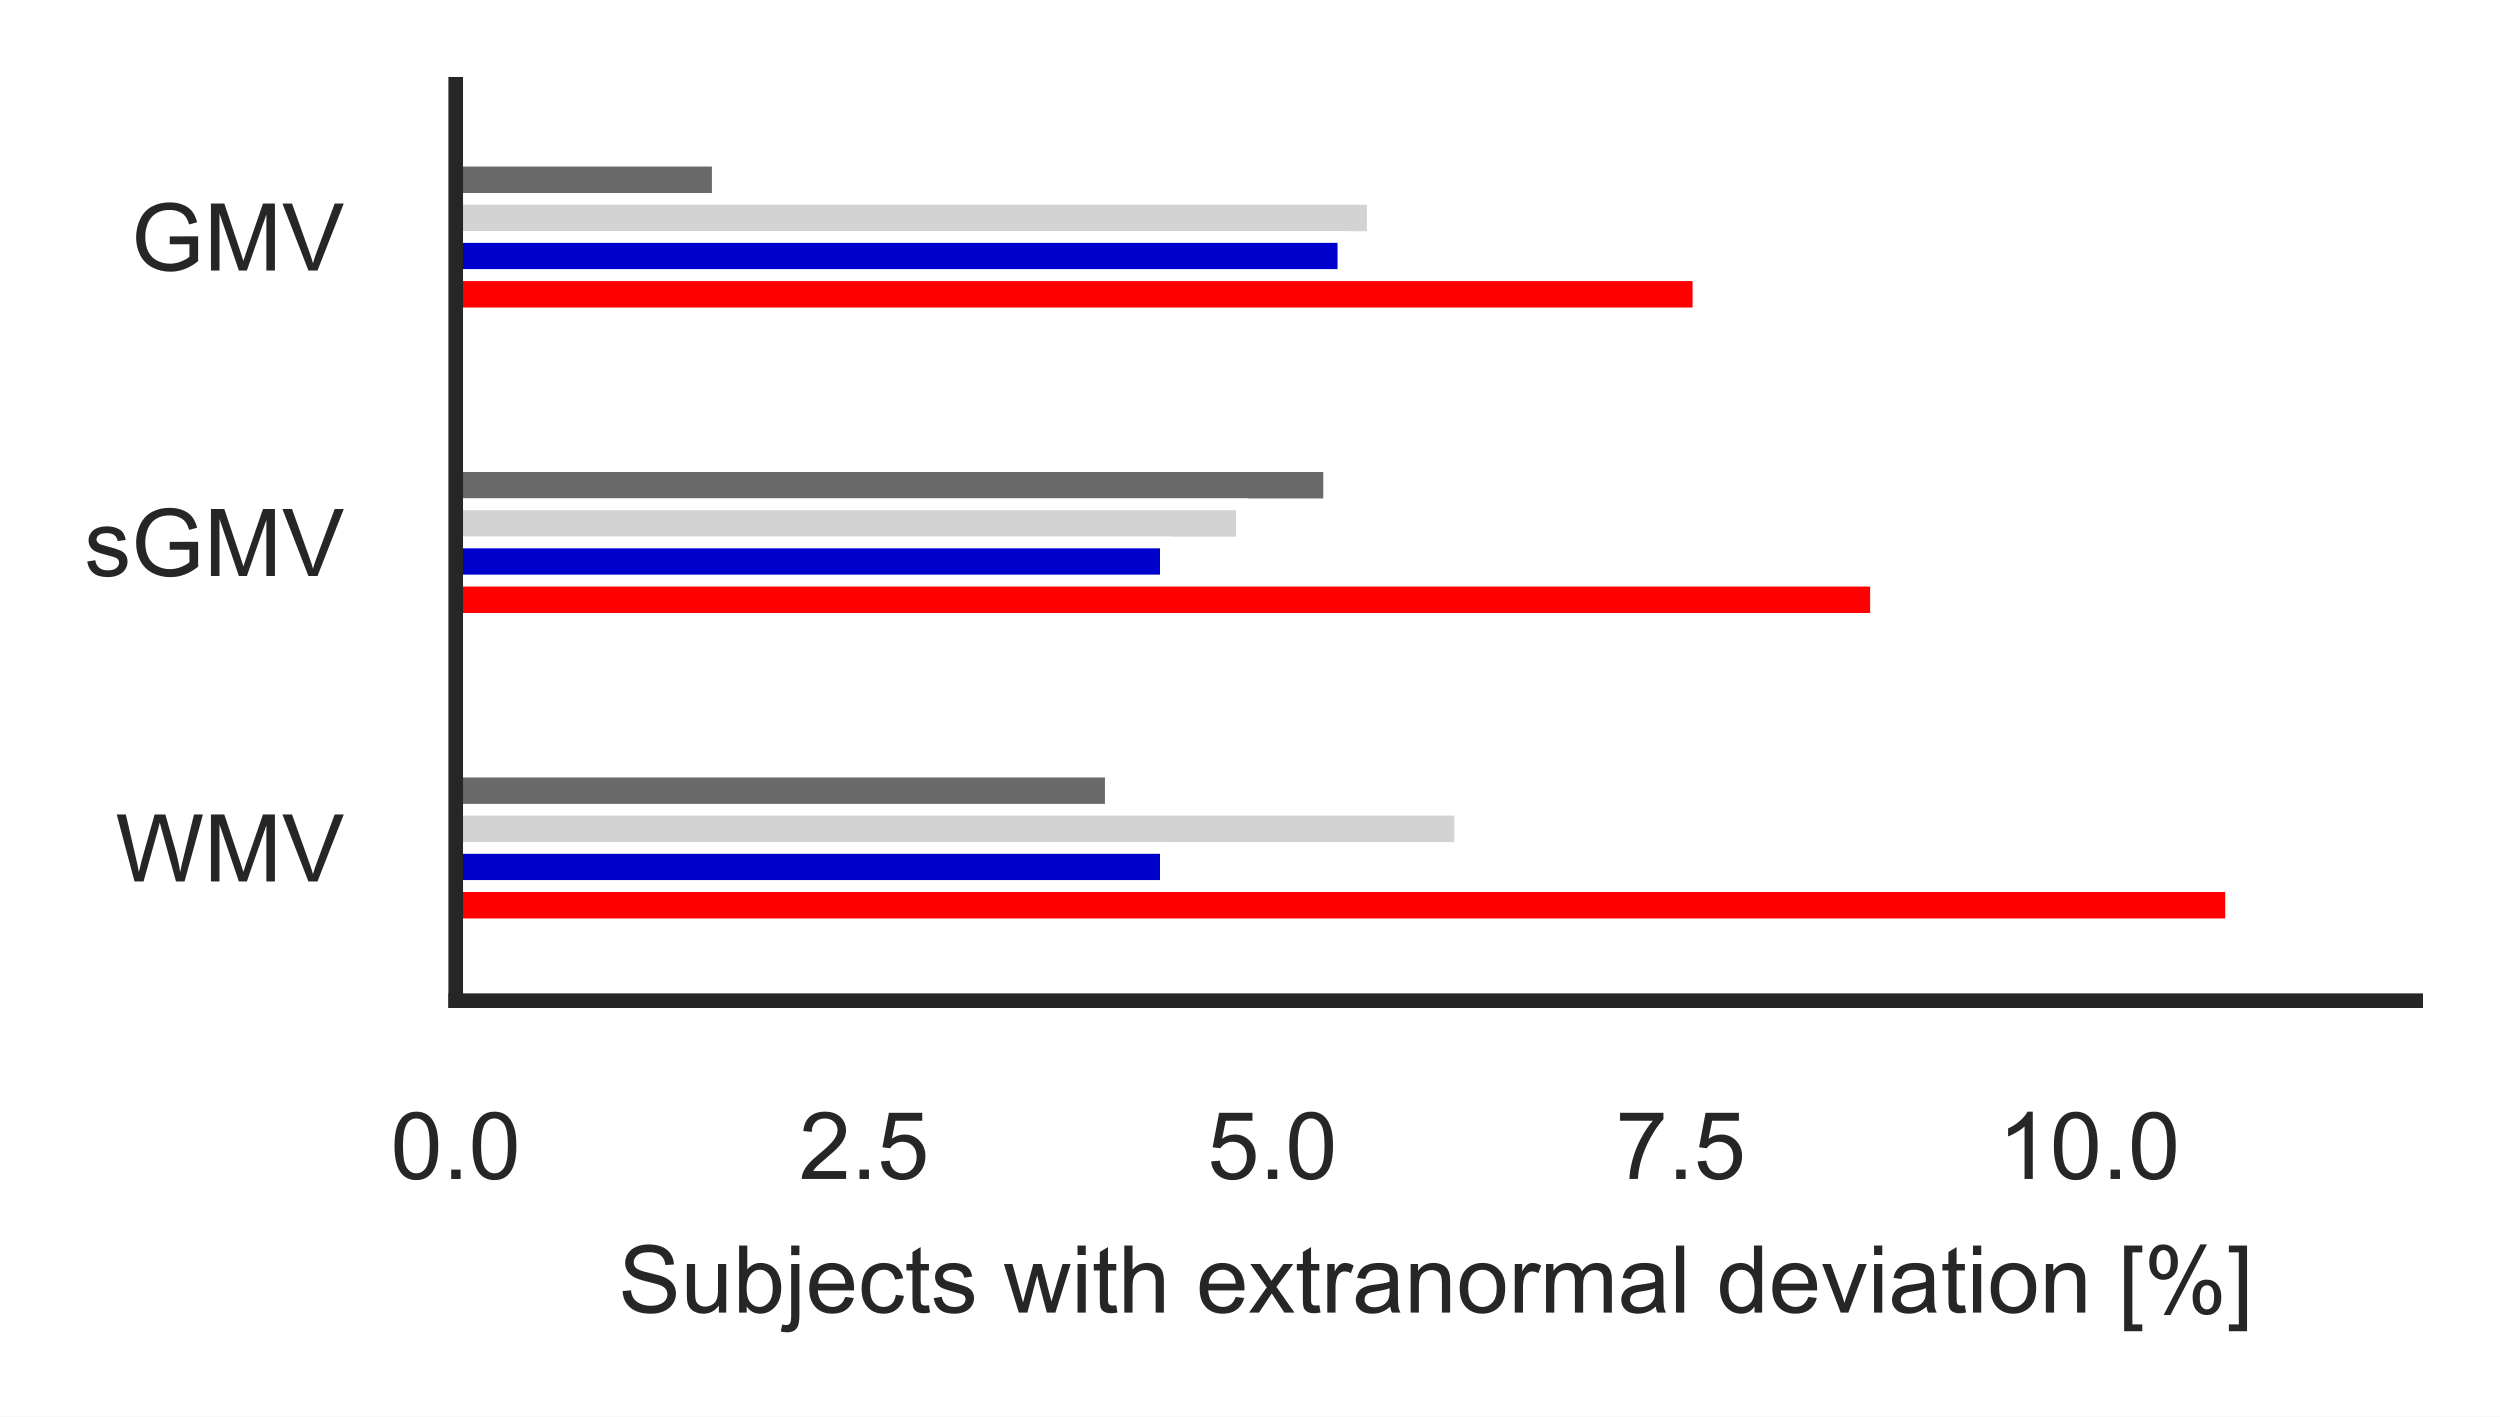
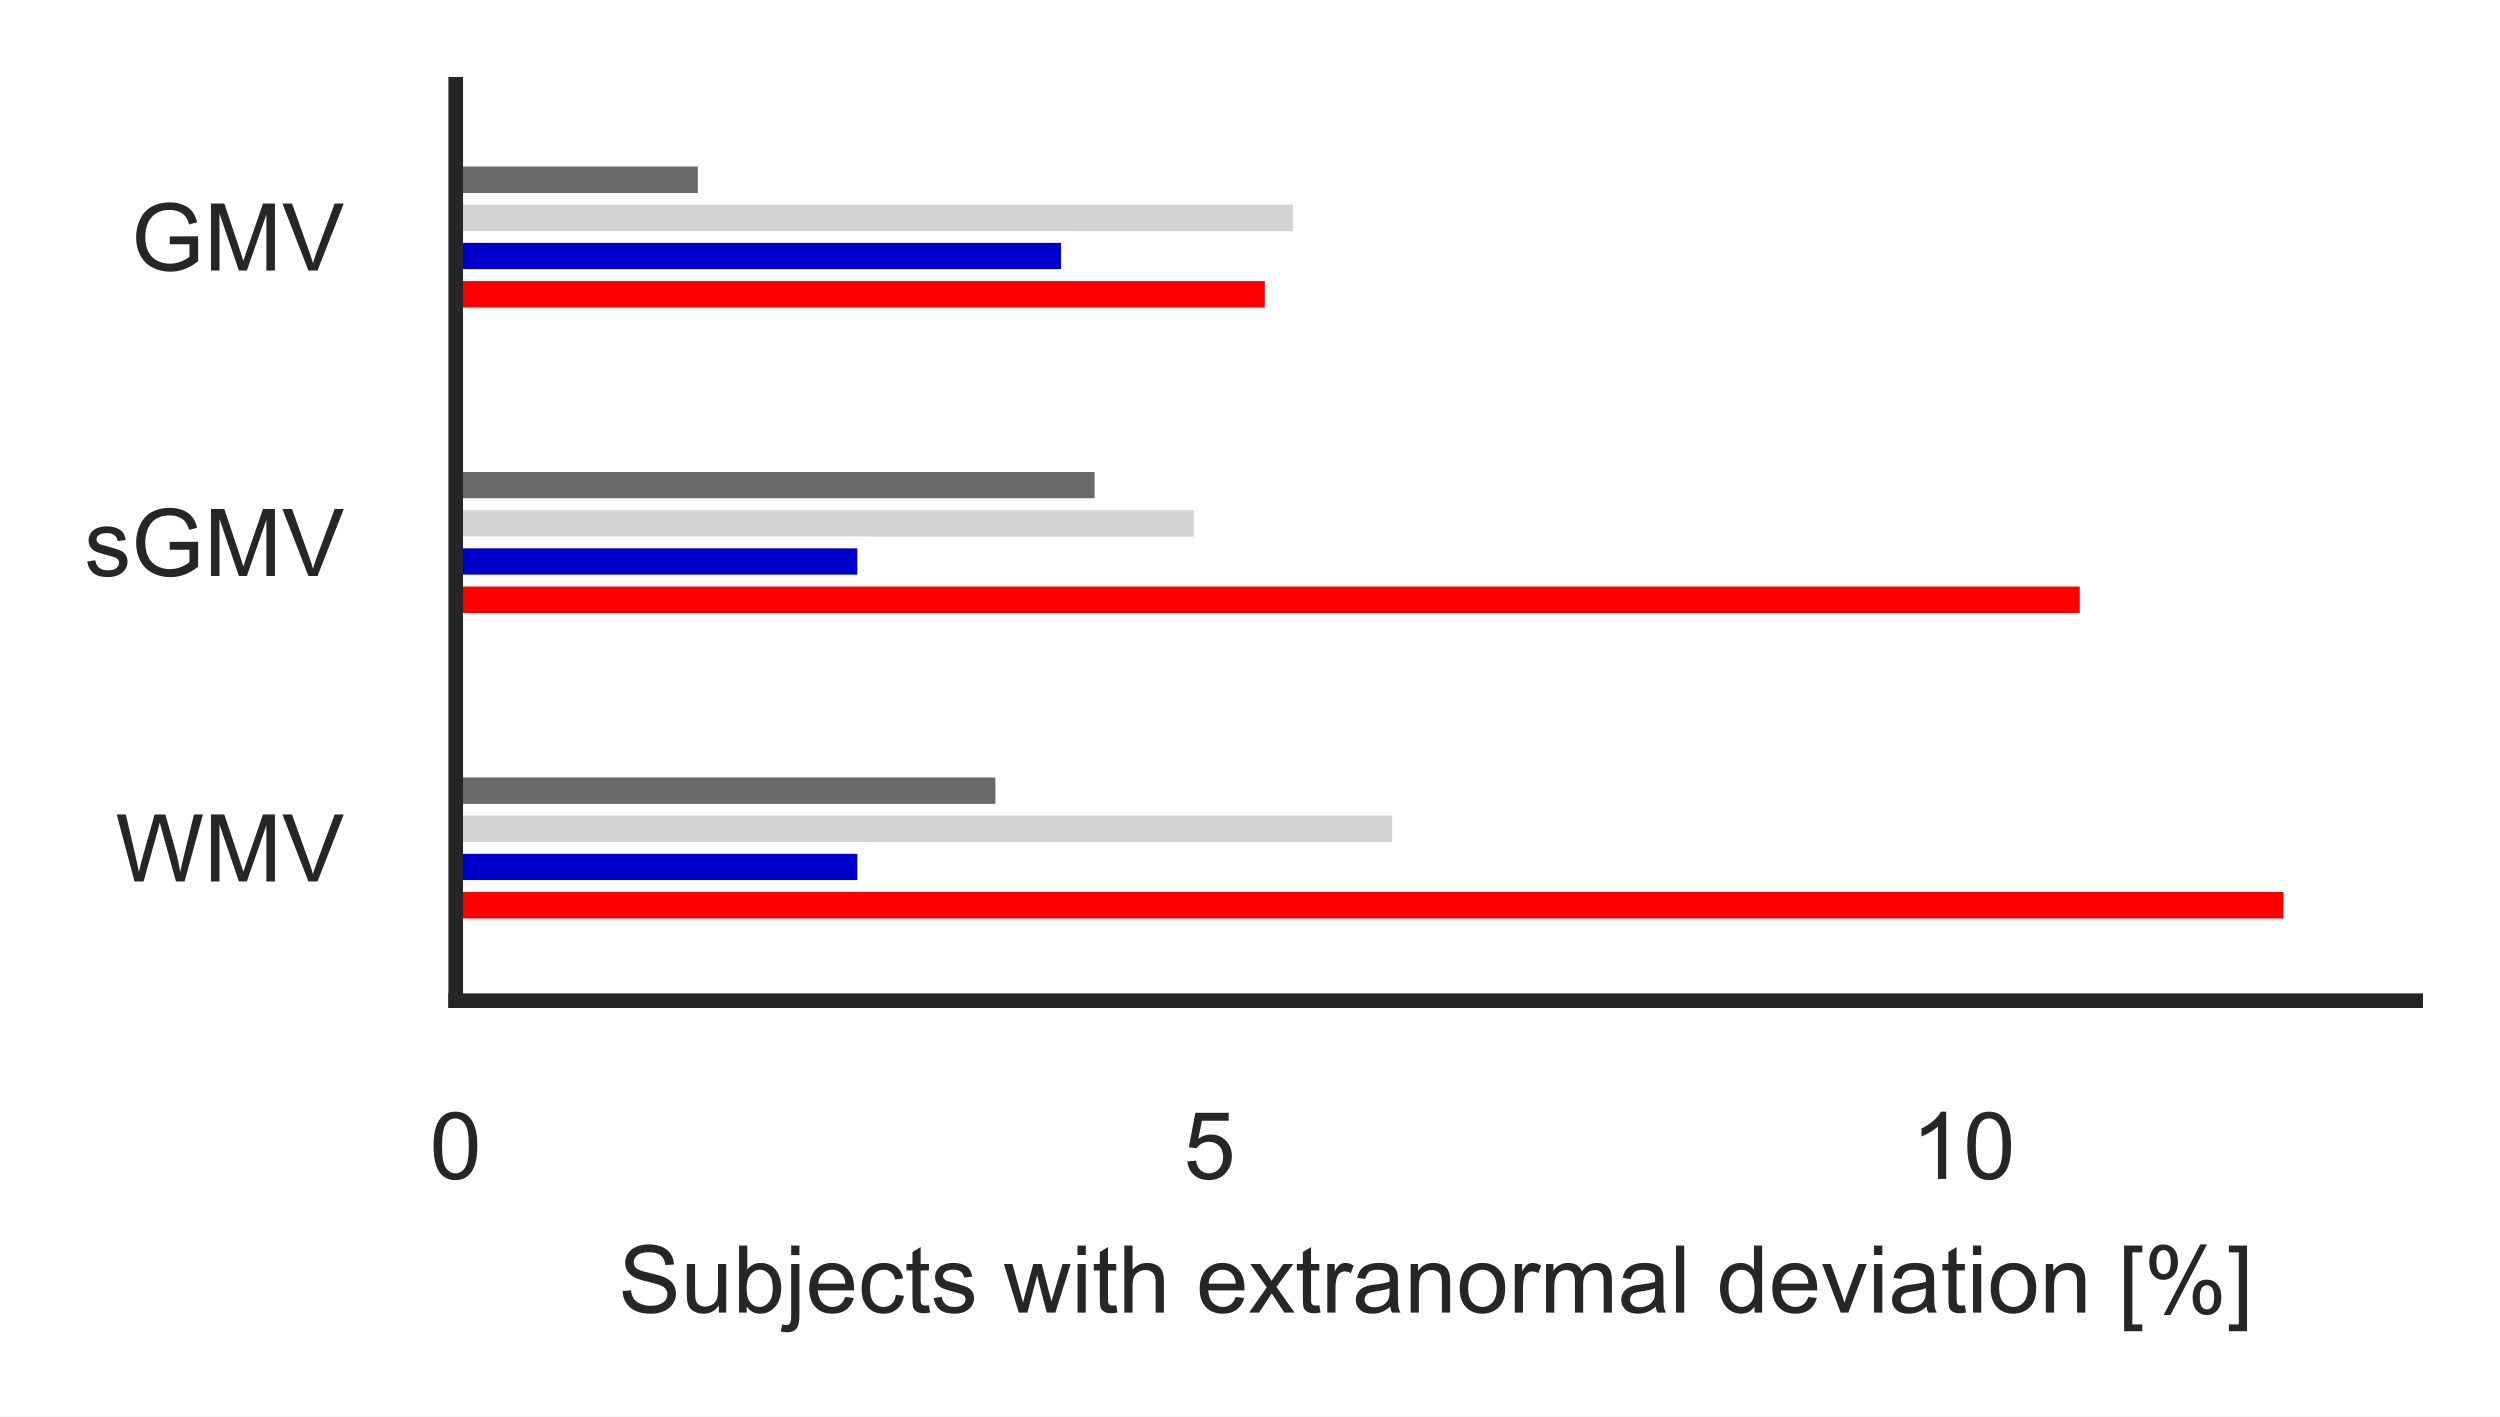
<svg xmlns="http://www.w3.org/2000/svg" xmlns:xlink="http://www.w3.org/1999/xlink" width="213.523pt" height="120.992pt" viewBox="0 0 213.523 120.992" version="1.1">
  <defs>
    <style type="text/css">*{stroke-linejoin: round; stroke-linecap: butt}</style>
  </defs>
  <g id="figure_1">
    <g id="patch_1">
      <path d="M 0 120.992  L 213.523 120.992  L 213.523 0  L 0 0  z " style="fill: #ffffff" />
    </g>
    <g id="axes_1">
      <g id="patch_2">
        <path d="M 38.922 85.468  L 206.322 85.468  L 206.322 7.2  L 38.922 7.2  z " style="fill: #ffffff" />
      </g>
      <g id="matplotlib.axis_1">
        <g id="xtick_1">
          <g id="text_1">
-             <g style="fill: #262626" transform="translate(33.3625 100.6945) scale(0.08 -0.08)">
+             <g style="fill: #262626" transform="translate(36.69812 100.6945) scale(0.08 -0.08)">
              <defs>
                <path id="ArialMT-30" d="M 266 2259  Q 266 3072 433 3567  Q 600 4063 929 4331  Q 1259 4600 1759 4600  Q 2128 4600 2406 4451  Q 2684 4303 2865 4023  Q 3047 3744 3150 3342  Q 3253 2941 3253 2259  Q 3253 1453 3087 958  Q 2922 463 2592 192  Q 2263 -78 1759 -78  Q 1097 -78 719 397  Q 266 969 266 2259  z M 844 2259  Q 844 1131 1108 757  Q 1372 384 1759 384  Q 2147 384 2411 759  Q 2675 1134 2675 2259  Q 2675 3391 2411 3762  Q 2147 4134 1753 4134  Q 1366 4134 1134 3806  Q 844 3388 844 2259  z " transform="scale(0.015625)" />
-                 <path id="ArialMT-2e" d="M 581 0  L 581 641  L 1222 641  L 1222 0  L 581 0  z " transform="scale(0.015625)" />
              </defs>
              <use xlink:href="#ArialMT-30" />
-               <use xlink:href="#ArialMT-2e" x="55.615" />
-               <use xlink:href="#ArialMT-30" x="83.398" />
            </g>
          </g>
        </g>
        <g id="xtick_2">
          <g id="text_2">
-             <g style="fill: #262626" transform="translate(68.2375 100.6945) scale(0.08 -0.08)">
-               <defs>
-                 <path id="ArialMT-32" d="M 3222 541  L 3222 0  L 194 0  Q 188 203 259 391  Q 375 700 629 1000  Q 884 1300 1366 1694  Q 2113 2306 2375 2664  Q 2638 3022 2638 3341  Q 2638 3675 2398 3904  Q 2159 4134 1775 4134  Q 1369 4134 1125 3890  Q 881 3647 878 3216  L 300 3275  Q 359 3922 746 4261  Q 1134 4600 1788 4600  Q 2447 4600 2831 4234  Q 3216 3869 3216 3328  Q 3216 3053 3103 2787  Q 2991 2522 2730 2228  Q 2469 1934 1863 1422  Q 1356 997 1212 845  Q 1069 694 975 541  L 3222 541  z " transform="scale(0.015625)" />
+             <g style="fill: #262626" transform="translate(101.0827 100.6945) scale(0.08 -0.08)">
+               <defs>
                <path id="ArialMT-35" d="M 266 1200  L 856 1250  Q 922 819 1161 601  Q 1400 384 1738 384  Q 2144 384 2425 690  Q 2706 997 2706 1503  Q 2706 1984 2436 2262  Q 2166 2541 1728 2541  Q 1456 2541 1237 2417  Q 1019 2294 894 2097  L 366 2166  L 809 4519  L 3088 4519  L 3088 3981  L 1259 3981  L 1013 2750  Q 1425 3038 1878 3038  Q 2478 3038 2890 2622  Q 3303 2206 3303 1553  Q 3303 931 2941 478  Q 2500 -78 1738 -78  Q 1113 -78 717 272  Q 322 622 266 1200  z " transform="scale(0.015625)" />
              </defs>
-               <use xlink:href="#ArialMT-32" />
-               <use xlink:href="#ArialMT-2e" x="55.615" />
-               <use xlink:href="#ArialMT-35" x="83.398" />
+               <use xlink:href="#ArialMT-35" />
            </g>
          </g>
        </g>
        <g id="xtick_3">
          <g id="text_3">
-             <g style="fill: #262626" transform="translate(103.1125 100.6945) scale(0.08 -0.08)">
-               <use xlink:href="#ArialMT-35" />
-               <use xlink:href="#ArialMT-2e" x="55.615" />
-               <use xlink:href="#ArialMT-30" x="83.398" />
-             </g>
-           </g>
-         </g>
-         <g id="xtick_4">
-           <g id="text_4">
-             <g style="fill: #262626" transform="translate(137.9875 100.6945) scale(0.08 -0.08)">
-               <defs>
-                 <path id="ArialMT-37" d="M 303 3981  L 303 4522  L 3269 4522  L 3269 4084  Q 2831 3619 2401 2847  Q 1972 2075 1738 1259  Q 1569 684 1522 0  L 944 0  Q 953 541 1156 1306  Q 1359 2072 1739 2783  Q 2119 3494 2547 3981  L 303 3981  z " transform="scale(0.015625)" />
-               </defs>
-               <use xlink:href="#ArialMT-37" />
-               <use xlink:href="#ArialMT-2e" x="55.615" />
-               <use xlink:href="#ArialMT-35" x="83.398" />
-             </g>
-           </g>
-         </g>
-         <g id="xtick_5">
-           <g id="text_5">
-             <g style="fill: #262626" transform="translate(170.6381 100.6945) scale(0.08 -0.08)">
+             <g style="fill: #262626" transform="translate(163.243 100.6945) scale(0.08 -0.08)">
              <defs>
                <path id="ArialMT-31" d="M 2384 0  L 1822 0  L 1822 3584  Q 1619 3391 1289 3197  Q 959 3003 697 2906  L 697 3450  Q 1169 3672 1522 3987  Q 1875 4303 2022 4600  L 2384 4600  L 2384 0  z " transform="scale(0.015625)" />
              </defs>
              <use xlink:href="#ArialMT-31" />
              <use xlink:href="#ArialMT-30" x="55.615" />
-               <use xlink:href="#ArialMT-2e" x="111.23" />
-               <use xlink:href="#ArialMT-30" x="139.014" />
-             </g>
-           </g>
-         </g>
-         <g id="text_6">
+             </g>
+           </g>
+         </g>
+         <g id="text_4">
          <g style="fill: #262626" transform="translate(52.81562 112.1082) scale(0.08 -0.08)">
            <defs>
              <path id="ArialMT-53" d="M 288 1472  L 859 1522  Q 900 1178 1048 958  Q 1197 738 1509 602  Q 1822 466 2213 466  Q 2559 466 2825 569  Q 3091 672 3220 851  Q 3350 1031 3350 1244  Q 3350 1459 3225 1620  Q 3100 1781 2813 1891  Q 2628 1963 1997 2114  Q 1366 2266 1113 2400  Q 784 2572 623 2826  Q 463 3081 463 3397  Q 463 3744 659 4045  Q 856 4347 1234 4503  Q 1613 4659 2075 4659  Q 2584 4659 2973 4495  Q 3363 4331 3572 4012  Q 3781 3694 3797 3291  L 3216 3247  Q 3169 3681 2898 3903  Q 2628 4125 2100 4125  Q 1550 4125 1298 3923  Q 1047 3722 1047 3438  Q 1047 3191 1225 3031  Q 1400 2872 2139 2705  Q 2878 2538 3153 2413  Q 3553 2228 3743 1945  Q 3934 1663 3934 1294  Q 3934 928 3725 604  Q 3516 281 3123 101  Q 2731 -78 2241 -78  Q 1619 -78 1198 103  Q 778 284 539 648  Q 300 1013 288 1472  z " transform="scale(0.015625)" />
              <path id="ArialMT-75" d="M 2597 0  L 2597 488  Q 2209 -75 1544 -75  Q 1250 -75 995 37  Q 741 150 617 320  Q 494 491 444 738  Q 409 903 409 1263  L 409 3319  L 972 3319  L 972 1478  Q 972 1038 1006 884  Q 1059 663 1231 536  Q 1403 409 1656 409  Q 1909 409 2131 539  Q 2353 669 2445 892  Q 2538 1116 2538 1541  L 2538 3319  L 3100 3319  L 3100 0  L 2597 0  z " transform="scale(0.015625)" />
              <path id="ArialMT-62" d="M 941 0  L 419 0  L 419 4581  L 981 4581  L 981 2947  Q 1338 3394 1891 3394  Q 2197 3394 2470 3270  Q 2744 3147 2920 2923  Q 3097 2700 3197 2384  Q 3297 2069 3297 1709  Q 3297 856 2875 390  Q 2453 -75 1863 -75  Q 1275 -75 941 416  L 941 0  z M 934 1684  Q 934 1088 1097 822  Q 1363 388 1816 388  Q 2184 388 2453 708  Q 2722 1028 2722 1663  Q 2722 2313 2464 2622  Q 2206 2931 1841 2931  Q 1472 2931 1203 2611  Q 934 2291 934 1684  z " transform="scale(0.015625)" />
              <path id="ArialMT-6a" d="M 419 3928  L 419 4581  L 981 4581  L 981 3928  L 419 3928  z M -294 -1288  L -188 -809  Q -19 -853 78 -853  Q 250 -853 334 -739  Q 419 -625 419 -169  L 419 3319  L 981 3319  L 981 -181  Q 981 -794 822 -1034  Q 619 -1347 147 -1347  Q -81 -1347 -294 -1288  z " transform="scale(0.015625)" />
              <path id="ArialMT-65" d="M 2694 1069  L 3275 997  Q 3138 488 2766 206  Q 2394 -75 1816 -75  Q 1088 -75 661 373  Q 234 822 234 1631  Q 234 2469 665 2931  Q 1097 3394 1784 3394  Q 2450 3394 2872 2941  Q 3294 2488 3294 1666  Q 3294 1616 3291 1516  L 816 1516  Q 847 969 1125 678  Q 1403 388 1819 388  Q 2128 388 2347 550  Q 2566 713 2694 1069  z M 847 1978  L 2700 1978  Q 2663 2397 2488 2606  Q 2219 2931 1791 2931  Q 1403 2931 1139 2672  Q 875 2413 847 1978  z " transform="scale(0.015625)" />
              <path id="ArialMT-63" d="M 2588 1216  L 3141 1144  Q 3050 572 2676 248  Q 2303 -75 1759 -75  Q 1078 -75 664 370  Q 250 816 250 1647  Q 250 2184 428 2587  Q 606 2991 970 3192  Q 1334 3394 1763 3394  Q 2303 3394 2647 3120  Q 2991 2847 3088 2344  L 2541 2259  Q 2463 2594 2264 2762  Q 2066 2931 1784 2931  Q 1359 2931 1093 2626  Q 828 2322 828 1663  Q 828 994 1084 691  Q 1341 388 1753 388  Q 2084 388 2306 591  Q 2528 794 2588 1216  z " transform="scale(0.015625)" />
              <path id="ArialMT-74" d="M 1650 503  L 1731 6  Q 1494 -44 1306 -44  Q 1000 -44 831 53  Q 663 150 594 308  Q 525 466 525 972  L 525 2881  L 113 2881  L 113 3319  L 525 3319  L 525 4141  L 1084 4478  L 1084 3319  L 1650 3319  L 1650 2881  L 1084 2881  L 1084 941  Q 1084 700 1114 631  Q 1144 563 1211 522  Q 1278 481 1403 481  Q 1497 481 1650 503  z " transform="scale(0.015625)" />
              <path id="ArialMT-73" d="M 197 991  L 753 1078  Q 800 744 1014 566  Q 1228 388 1613 388  Q 2000 388 2187 545  Q 2375 703 2375 916  Q 2375 1106 2209 1216  Q 2094 1291 1634 1406  Q 1016 1563 777 1677  Q 538 1791 414 1992  Q 291 2194 291 2438  Q 291 2659 392 2848  Q 494 3038 669 3163  Q 800 3259 1026 3326  Q 1253 3394 1513 3394  Q 1903 3394 2198 3281  Q 2494 3169 2634 2976  Q 2775 2784 2828 2463  L 2278 2388  Q 2241 2644 2061 2787  Q 1881 2931 1553 2931  Q 1166 2931 1000 2803  Q 834 2675 834 2503  Q 834 2394 903 2306  Q 972 2216 1119 2156  Q 1203 2125 1616 2013  Q 2213 1853 2448 1751  Q 2684 1650 2818 1456  Q 2953 1263 2953 975  Q 2953 694 2789 445  Q 2625 197 2315 61  Q 2006 -75 1616 -75  Q 969 -75 630 194  Q 291 463 197 991  z " transform="scale(0.015625)" />
              <path id="ArialMT-20" transform="scale(0.015625)" />
              <path id="ArialMT-77" d="M 1034 0  L 19 3319  L 600 3319  L 1128 1403  L 1325 691  Q 1338 744 1497 1375  L 2025 3319  L 2603 3319  L 3100 1394  L 3266 759  L 3456 1400  L 4025 3319  L 4572 3319  L 3534 0  L 2950 0  L 2422 1988  L 2294 2553  L 1622 0  L 1034 0  z " transform="scale(0.015625)" />
              <path id="ArialMT-69" d="M 425 3934  L 425 4581  L 988 4581  L 988 3934  L 425 3934  z M 425 0  L 425 3319  L 988 3319  L 988 0  L 425 0  z " transform="scale(0.015625)" />
              <path id="ArialMT-68" d="M 422 0  L 422 4581  L 984 4581  L 984 2938  Q 1378 3394 1978 3394  Q 2347 3394 2619 3248  Q 2891 3103 3008 2847  Q 3125 2591 3125 2103  L 3125 0  L 2563 0  L 2563 2103  Q 2563 2525 2380 2717  Q 2197 2909 1863 2909  Q 1613 2909 1392 2779  Q 1172 2650 1078 2428  Q 984 2206 984 1816  L 984 0  L 422 0  z " transform="scale(0.015625)" />
              <path id="ArialMT-78" d="M 47 0  L 1259 1725  L 138 3319  L 841 3319  L 1350 2541  Q 1494 2319 1581 2169  Q 1719 2375 1834 2534  L 2394 3319  L 3066 3319  L 1919 1756  L 3153 0  L 2463 0  L 1781 1031  L 1600 1309  L 728 0  L 47 0  z " transform="scale(0.015625)" />
              <path id="ArialMT-72" d="M 416 0  L 416 3319  L 922 3319  L 922 2816  Q 1116 3169 1280 3281  Q 1444 3394 1641 3394  Q 1925 3394 2219 3213  L 2025 2691  Q 1819 2813 1613 2813  Q 1428 2813 1281 2702  Q 1134 2591 1072 2394  Q 978 2094 978 1738  L 978 0  L 416 0  z " transform="scale(0.015625)" />
              <path id="ArialMT-61" d="M 2588 409  Q 2275 144 1986 34  Q 1697 -75 1366 -75  Q 819 -75 525 192  Q 231 459 231 875  Q 231 1119 342 1320  Q 453 1522 633 1644  Q 813 1766 1038 1828  Q 1203 1872 1538 1913  Q 2219 1994 2541 2106  Q 2544 2222 2544 2253  Q 2544 2597 2384 2738  Q 2169 2928 1744 2928  Q 1347 2928 1158 2789  Q 969 2650 878 2297  L 328 2372  Q 403 2725 575 2942  Q 747 3159 1072 3276  Q 1397 3394 1825 3394  Q 2250 3394 2515 3294  Q 2781 3194 2906 3042  Q 3031 2891 3081 2659  Q 3109 2516 3109 2141  L 3109 1391  Q 3109 606 3145 398  Q 3181 191 3288 0  L 2700 0  Q 2613 175 2588 409  z M 2541 1666  Q 2234 1541 1622 1453  Q 1275 1403 1131 1340  Q 988 1278 909 1158  Q 831 1038 831 891  Q 831 666 1001 516  Q 1172 366 1500 366  Q 1825 366 2078 508  Q 2331 650 2450 897  Q 2541 1088 2541 1459  L 2541 1666  z " transform="scale(0.015625)" />
              <path id="ArialMT-6e" d="M 422 0  L 422 3319  L 928 3319  L 928 2847  Q 1294 3394 1984 3394  Q 2284 3394 2536 3286  Q 2788 3178 2913 3003  Q 3038 2828 3088 2588  Q 3119 2431 3119 2041  L 3119 0  L 2556 0  L 2556 2019  Q 2556 2363 2490 2533  Q 2425 2703 2258 2804  Q 2091 2906 1866 2906  Q 1506 2906 1245 2678  Q 984 2450 984 1813  L 984 0  L 422 0  z " transform="scale(0.015625)" />
              <path id="ArialMT-6f" d="M 213 1659  Q 213 2581 725 3025  Q 1153 3394 1769 3394  Q 2453 3394 2887 2945  Q 3322 2497 3322 1706  Q 3322 1066 3130 698  Q 2938 331 2570 128  Q 2203 -75 1769 -75  Q 1072 -75 642 372  Q 213 819 213 1659  z M 791 1659  Q 791 1022 1069 705  Q 1347 388 1769 388  Q 2188 388 2466 706  Q 2744 1025 2744 1678  Q 2744 2294 2464 2611  Q 2184 2928 1769 2928  Q 1347 2928 1069 2612  Q 791 2297 791 1659  z " transform="scale(0.015625)" />
              <path id="ArialMT-6d" d="M 422 0  L 422 3319  L 925 3319  L 925 2853  Q 1081 3097 1340 3245  Q 1600 3394 1931 3394  Q 2300 3394 2536 3241  Q 2772 3088 2869 2813  Q 3263 3394 3894 3394  Q 4388 3394 4653 3120  Q 4919 2847 4919 2278  L 4919 0  L 4359 0  L 4359 2091  Q 4359 2428 4304 2576  Q 4250 2725 4106 2815  Q 3963 2906 3769 2906  Q 3419 2906 3187 2673  Q 2956 2441 2956 1928  L 2956 0  L 2394 0  L 2394 2156  Q 2394 2531 2256 2718  Q 2119 2906 1806 2906  Q 1569 2906 1367 2781  Q 1166 2656 1075 2415  Q 984 2175 984 1722  L 984 0  L 422 0  z " transform="scale(0.015625)" />
              <path id="ArialMT-6c" d="M 409 0  L 409 4581  L 972 4581  L 972 0  L 409 0  z " transform="scale(0.015625)" />
              <path id="ArialMT-64" d="M 2575 0  L 2575 419  Q 2259 -75 1647 -75  Q 1250 -75 917 144  Q 584 363 401 755  Q 219 1147 219 1656  Q 219 2153 384 2558  Q 550 2963 881 3178  Q 1213 3394 1622 3394  Q 1922 3394 2156 3267  Q 2391 3141 2538 2938  L 2538 4581  L 3097 4581  L 3097 0  L 2575 0  z M 797 1656  Q 797 1019 1065 703  Q 1334 388 1700 388  Q 2069 388 2326 689  Q 2584 991 2584 1609  Q 2584 2291 2321 2609  Q 2059 2928 1675 2928  Q 1300 2928 1048 2622  Q 797 2316 797 1656  z " transform="scale(0.015625)" />
              <path id="ArialMT-76" d="M 1344 0  L 81 3319  L 675 3319  L 1388 1331  Q 1503 1009 1600 663  Q 1675 925 1809 1294  L 2547 3319  L 3125 3319  L 1869 0  L 1344 0  z " transform="scale(0.015625)" />
              <path id="ArialMT-5b" d="M 434 -1272  L 434 4581  L 1675 4581  L 1675 4116  L 997 4116  L 997 -806  L 1675 -806  L 1675 -1272  L 434 -1272  z " transform="scale(0.015625)" />
              <path id="ArialMT-25" d="M 372 3481  Q 372 3972 619 4315  Q 866 4659 1334 4659  Q 1766 4659 2048 4351  Q 2331 4044 2331 3447  Q 2331 2866 2045 2552  Q 1759 2238 1341 2238  Q 925 2238 648 2547  Q 372 2856 372 3481  z M 1350 4272  Q 1141 4272 1002 4090  Q 863 3909 863 3425  Q 863 2984 1003 2804  Q 1144 2625 1350 2625  Q 1563 2625 1702 2806  Q 1841 2988 1841 3469  Q 1841 3913 1700 4092  Q 1559 4272 1350 4272  z M 1353 -169  L 3859 4659  L 4316 4659  L 1819 -169  L 1353 -169  z M 3334 1075  Q 3334 1569 3581 1911  Q 3828 2253 4300 2253  Q 4731 2253 5014 1945  Q 5297 1638 5297 1041  Q 5297 459 5011 145  Q 4725 -169 4303 -169  Q 3888 -169 3611 142  Q 3334 453 3334 1075  z M 4316 1866  Q 4103 1866 3964 1684  Q 3825 1503 3825 1019  Q 3825 581 3965 400  Q 4106 219 4313 219  Q 4528 219 4667 400  Q 4806 581 4806 1063  Q 4806 1506 4665 1686  Q 4525 1866 4316 1866  z " transform="scale(0.015625)" />
              <path id="ArialMT-5d" d="M 1363 -1272  L 122 -1272  L 122 -806  L 800 -806  L 800 4116  L 122 4116  L 122 4581  L 1363 4581  L 1363 -1272  z " transform="scale(0.015625)" />
            </defs>
            <use xlink:href="#ArialMT-53" />
            <use xlink:href="#ArialMT-75" x="66.699" />
            <use xlink:href="#ArialMT-62" x="122.314" />
            <use xlink:href="#ArialMT-6a" x="177.93" />
            <use xlink:href="#ArialMT-65" x="200.146" />
            <use xlink:href="#ArialMT-63" x="255.762" />
            <use xlink:href="#ArialMT-74" x="305.762" />
            <use xlink:href="#ArialMT-73" x="333.545" />
            <use xlink:href="#ArialMT-20" x="383.545" />
            <use xlink:href="#ArialMT-77" x="411.328" />
            <use xlink:href="#ArialMT-69" x="483.545" />
            <use xlink:href="#ArialMT-74" x="505.762" />
            <use xlink:href="#ArialMT-68" x="533.545" />
            <use xlink:href="#ArialMT-20" x="589.16" />
            <use xlink:href="#ArialMT-65" x="616.943" />
            <use xlink:href="#ArialMT-78" x="672.559" />
            <use xlink:href="#ArialMT-74" x="722.559" />
            <use xlink:href="#ArialMT-72" x="750.342" />
            <use xlink:href="#ArialMT-61" x="783.643" />
            <use xlink:href="#ArialMT-6e" x="839.258" />
            <use xlink:href="#ArialMT-6f" x="894.873" />
            <use xlink:href="#ArialMT-72" x="950.488" />
            <use xlink:href="#ArialMT-6d" x="983.789" />
            <use xlink:href="#ArialMT-61" x="1067.09" />
            <use xlink:href="#ArialMT-6c" x="1122.705" />
            <use xlink:href="#ArialMT-20" x="1144.922" />
            <use xlink:href="#ArialMT-64" x="1172.705" />
            <use xlink:href="#ArialMT-65" x="1228.32" />
            <use xlink:href="#ArialMT-76" x="1283.936" />
            <use xlink:href="#ArialMT-69" x="1333.936" />
            <use xlink:href="#ArialMT-61" x="1356.152" />
            <use xlink:href="#ArialMT-74" x="1411.768" />
            <use xlink:href="#ArialMT-69" x="1439.551" />
            <use xlink:href="#ArialMT-6f" x="1461.768" />
            <use xlink:href="#ArialMT-6e" x="1517.383" />
            <use xlink:href="#ArialMT-20" x="1572.998" />
            <use xlink:href="#ArialMT-5b" x="1600.781" />
            <use xlink:href="#ArialMT-25" x="1628.564" />
            <use xlink:href="#ArialMT-5d" x="1717.48" />
          </g>
        </g>
      </g>
      <g id="matplotlib.axis_2">
        <g id="ytick_1">
-           <g id="text_7">
+           <g id="text_5">
            <g style="fill: #262626" transform="translate(11.2 23.10783) scale(0.08 -0.08)">
              <defs>
                <path id="ArialMT-47" d="M 2638 1797  L 2638 2334  L 4578 2338  L 4578 638  Q 4131 281 3656 101  Q 3181 -78 2681 -78  Q 2006 -78 1454 211  Q 903 500 622 1047  Q 341 1594 341 2269  Q 341 2938 620 3517  Q 900 4097 1425 4378  Q 1950 4659 2634 4659  Q 3131 4659 3532 4498  Q 3934 4338 4162 4050  Q 4391 3763 4509 3300  L 3963 3150  Q 3859 3500 3706 3700  Q 3553 3900 3268 4020  Q 2984 4141 2638 4141  Q 2222 4141 1919 4014  Q 1616 3888 1430 3681  Q 1244 3475 1141 3228  Q 966 2803 966 2306  Q 966 1694 1177 1281  Q 1388 869 1791 669  Q 2194 469 2647 469  Q 3041 469 3416 620  Q 3791 772 3984 944  L 3984 1797  L 2638 1797  z " transform="scale(0.015625)" />
                <path id="ArialMT-4d" d="M 475 0  L 475 4581  L 1388 4581  L 2472 1338  Q 2622 884 2691 659  Q 2769 909 2934 1394  L 4031 4581  L 4847 4581  L 4847 0  L 4263 0  L 4263 3834  L 2931 0  L 2384 0  L 1059 3900  L 1059 0  L 475 0  z " transform="scale(0.015625)" />
                <path id="ArialMT-56" d="M 1803 0  L 28 4581  L 684 4581  L 1875 1253  Q 2019 853 2116 503  Q 2222 878 2363 1253  L 3600 4581  L 4219 4581  L 2425 0  L 1803 0  z " transform="scale(0.015625)" />
              </defs>
              <use xlink:href="#ArialMT-47" />
              <use xlink:href="#ArialMT-4d" x="77.783" />
              <use xlink:href="#ArialMT-56" x="161.084" />
            </g>
          </g>
        </g>
        <g id="ytick_2">
-           <g id="text_8">
+           <g id="text_6">
            <g style="fill: #262626" transform="translate(7.2 49.19724) scale(0.08 -0.08)">
              <use xlink:href="#ArialMT-73" />
              <use xlink:href="#ArialMT-47" x="50" />
              <use xlink:href="#ArialMT-4d" x="127.783" />
              <use xlink:href="#ArialMT-56" x="211.084" />
            </g>
          </g>
        </g>
        <g id="ytick_3">
-           <g id="text_9">
+           <g id="text_7">
            <g style="fill: #262626" transform="translate(9.87125 75.28665) scale(0.08 -0.08)">
              <defs>
                <path id="ArialMT-57" d="M 1294 0  L 78 4581  L 700 4581  L 1397 1578  Q 1509 1106 1591 641  Q 1766 1375 1797 1488  L 2669 4581  L 3400 4581  L 4056 2263  Q 4303 1400 4413 641  Q 4500 1075 4641 1638  L 5359 4581  L 5969 4581  L 4713 0  L 4128 0  L 3163 3491  Q 3041 3928 3019 4028  Q 2947 3713 2884 3491  L 1913 0  L 1294 0  z " transform="scale(0.015625)" />
              </defs>
              <use xlink:href="#ArialMT-57" />
              <use xlink:href="#ArialMT-4d" x="94.385" />
              <use xlink:href="#ArialMT-56" x="177.686" />
            </g>
          </g>
        </g>
      </g>
      <g id="patch_3">
-         <path d="M 38.922 13.722  L 61.302 13.722  L 61.302 16.984  L 38.922 16.984  z " clip-path="url(#p44a152fc66)" style="fill: #696969; stroke: #ffffff; stroke-linejoin: miter" />
+         <path d="M 38.922 13.722  L 60.102 13.722  L 60.102 16.984  L 38.922 16.984  z " clip-path="url(#p59afff03af)" style="fill: #696969; stroke: #ffffff; stroke-linejoin: miter" />
      </g>
      <g id="patch_4">
-         <path d="M 38.922 39.812  L 113.521 39.812  L 113.521 43.073  L 38.922 43.073  z " clip-path="url(#p44a152fc66)" style="fill: #696969; stroke: #ffffff; stroke-linejoin: miter" />
+         <path d="M 38.922 39.812  L 93.988 39.812  L 93.988 43.073  L 38.922 43.073  z " clip-path="url(#p59afff03af)" style="fill: #696969; stroke: #ffffff; stroke-linejoin: miter" />
      </g>
      <g id="patch_5">
-         <path d="M 38.922 65.901  L 94.872 65.901  L 94.872 69.162  L 38.922 69.162  z " clip-path="url(#p44a152fc66)" style="fill: #696969; stroke: #ffffff; stroke-linejoin: miter" />
+         <path d="M 38.922 65.901  L 85.517 65.901  L 85.517 69.162  L 38.922 69.162  z " clip-path="url(#p59afff03af)" style="fill: #696969; stroke: #ffffff; stroke-linejoin: miter" />
      </g>
      <g id="patch_6">
-         <path d="M 38.922 16.984  L 117.251 16.984  L 117.251 20.245  L 38.922 20.245  z " clip-path="url(#p44a152fc66)" style="fill: #d3d3d3; stroke: #ffffff; stroke-linejoin: miter" />
+         <path d="M 38.922 16.984  L 110.932 16.984  L 110.932 20.245  L 38.922 20.245  z " clip-path="url(#p59afff03af)" style="fill: #d3d3d3; stroke: #ffffff; stroke-linejoin: miter" />
      </g>
      <g id="patch_7">
-         <path d="M 38.922 43.073  L 106.062 43.073  L 106.062 46.334  L 38.922 46.334  z " clip-path="url(#p44a152fc66)" style="fill: #d3d3d3; stroke: #ffffff; stroke-linejoin: miter" />
+         <path d="M 38.922 43.073  L 102.46 43.073  L 102.46 46.334  L 38.922 46.334  z " clip-path="url(#p59afff03af)" style="fill: #d3d3d3; stroke: #ffffff; stroke-linejoin: miter" />
      </g>
      <g id="patch_8">
-         <path d="M 38.922 69.162  L 124.711 69.162  L 124.711 72.424  L 38.922 72.424  z " clip-path="url(#p44a152fc66)" style="fill: #d3d3d3; stroke: #ffffff; stroke-linejoin: miter" />
+         <path d="M 38.922 69.162  L 119.403 69.162  L 119.403 72.424  L 38.922 72.424  z " clip-path="url(#p59afff03af)" style="fill: #d3d3d3; stroke: #ffffff; stroke-linejoin: miter" />
      </g>
      <g id="patch_9">
-         <path d="M 38.922 20.245  L 114.738 20.245  L 114.738 23.506  L 38.922 23.506  z " clip-path="url(#p44a152fc66)" style="fill: #0000cd; stroke: #ffffff; stroke-linejoin: miter" />
+         <path d="M 38.922 20.245  L 91.126 20.245  L 91.126 23.506  L 38.922 23.506  z " clip-path="url(#p59afff03af)" style="fill: #0000cd; stroke: #ffffff; stroke-linejoin: miter" />
      </g>
      <g id="patch_10">
-         <path d="M 38.922 46.334  L 99.575 46.334  L 99.575 49.595  L 38.922 49.595  z " clip-path="url(#p44a152fc66)" style="fill: #0000cd; stroke: #ffffff; stroke-linejoin: miter" />
+         <path d="M 38.922 46.334  L 73.725 46.334  L 73.725 49.595  L 38.922 49.595  z " clip-path="url(#p59afff03af)" style="fill: #0000cd; stroke: #ffffff; stroke-linejoin: miter" />
      </g>
      <g id="patch_11">
-         <path d="M 38.922 72.424  L 99.575 72.424  L 99.575 75.685  L 38.922 75.685  z " clip-path="url(#p44a152fc66)" style="fill: #0000cd; stroke: #ffffff; stroke-linejoin: miter" />
+         <path d="M 38.922 72.424  L 73.725 72.424  L 73.725 75.685  L 38.922 75.685  z " clip-path="url(#p59afff03af)" style="fill: #0000cd; stroke: #ffffff; stroke-linejoin: miter" />
      </g>
      <g id="patch_12">
-         <path d="M 38.922 23.506  L 145.064 23.506  L 145.064 26.767  L 38.922 26.767  z " clip-path="url(#p44a152fc66)" style="fill: #ff0000; stroke: #ffffff; stroke-linejoin: miter" />
+         <path d="M 38.922 23.506  L 108.527 23.506  L 108.527 26.767  L 38.922 26.767  z " clip-path="url(#p59afff03af)" style="fill: #ff0000; stroke: #ffffff; stroke-linejoin: miter" />
      </g>
      <g id="patch_13">
-         <path d="M 38.922 49.595  L 160.227 49.595  L 160.227 52.856  L 38.922 52.856  z " clip-path="url(#p44a152fc66)" style="fill: #ff0000; stroke: #ffffff; stroke-linejoin: miter" />
+         <path d="M 38.922 49.595  L 178.132 49.595  L 178.132 52.856  L 38.922 52.856  z " clip-path="url(#p59afff03af)" style="fill: #ff0000; stroke: #ffffff; stroke-linejoin: miter" />
      </g>
      <g id="patch_14">
-         <path d="M 38.922 75.685  L 190.553 75.685  L 190.553 78.946  L 38.922 78.946  z " clip-path="url(#p44a152fc66)" style="fill: #ff0000; stroke: #ffffff; stroke-linejoin: miter" />
+         <path d="M 38.922 75.685  L 195.534 75.685  L 195.534 78.946  L 38.922 78.946  z " clip-path="url(#p59afff03af)" style="fill: #ff0000; stroke: #ffffff; stroke-linejoin: miter" />
      </g>
      <g id="patch_15">
        <path d="M 38.922 85.468  L 38.922 7.2  " style="fill: none; stroke: #262626; stroke-width: 1.25; stroke-linejoin: miter; stroke-linecap: square" />
      </g>
      <g id="patch_16">
        <path d="M 38.922 85.468  L 206.322 85.468  " style="fill: none; stroke: #262626; stroke-width: 1.25; stroke-linejoin: miter; stroke-linecap: square" />
      </g>
    </g>
  </g>
  <defs>
-     <clipPath id="p44a152fc66">
+     <clipPath id="p59afff03af">
      <rect x="38.922" y="7.2" width="167.4" height="78.268" />
    </clipPath>
  </defs>
</svg>
